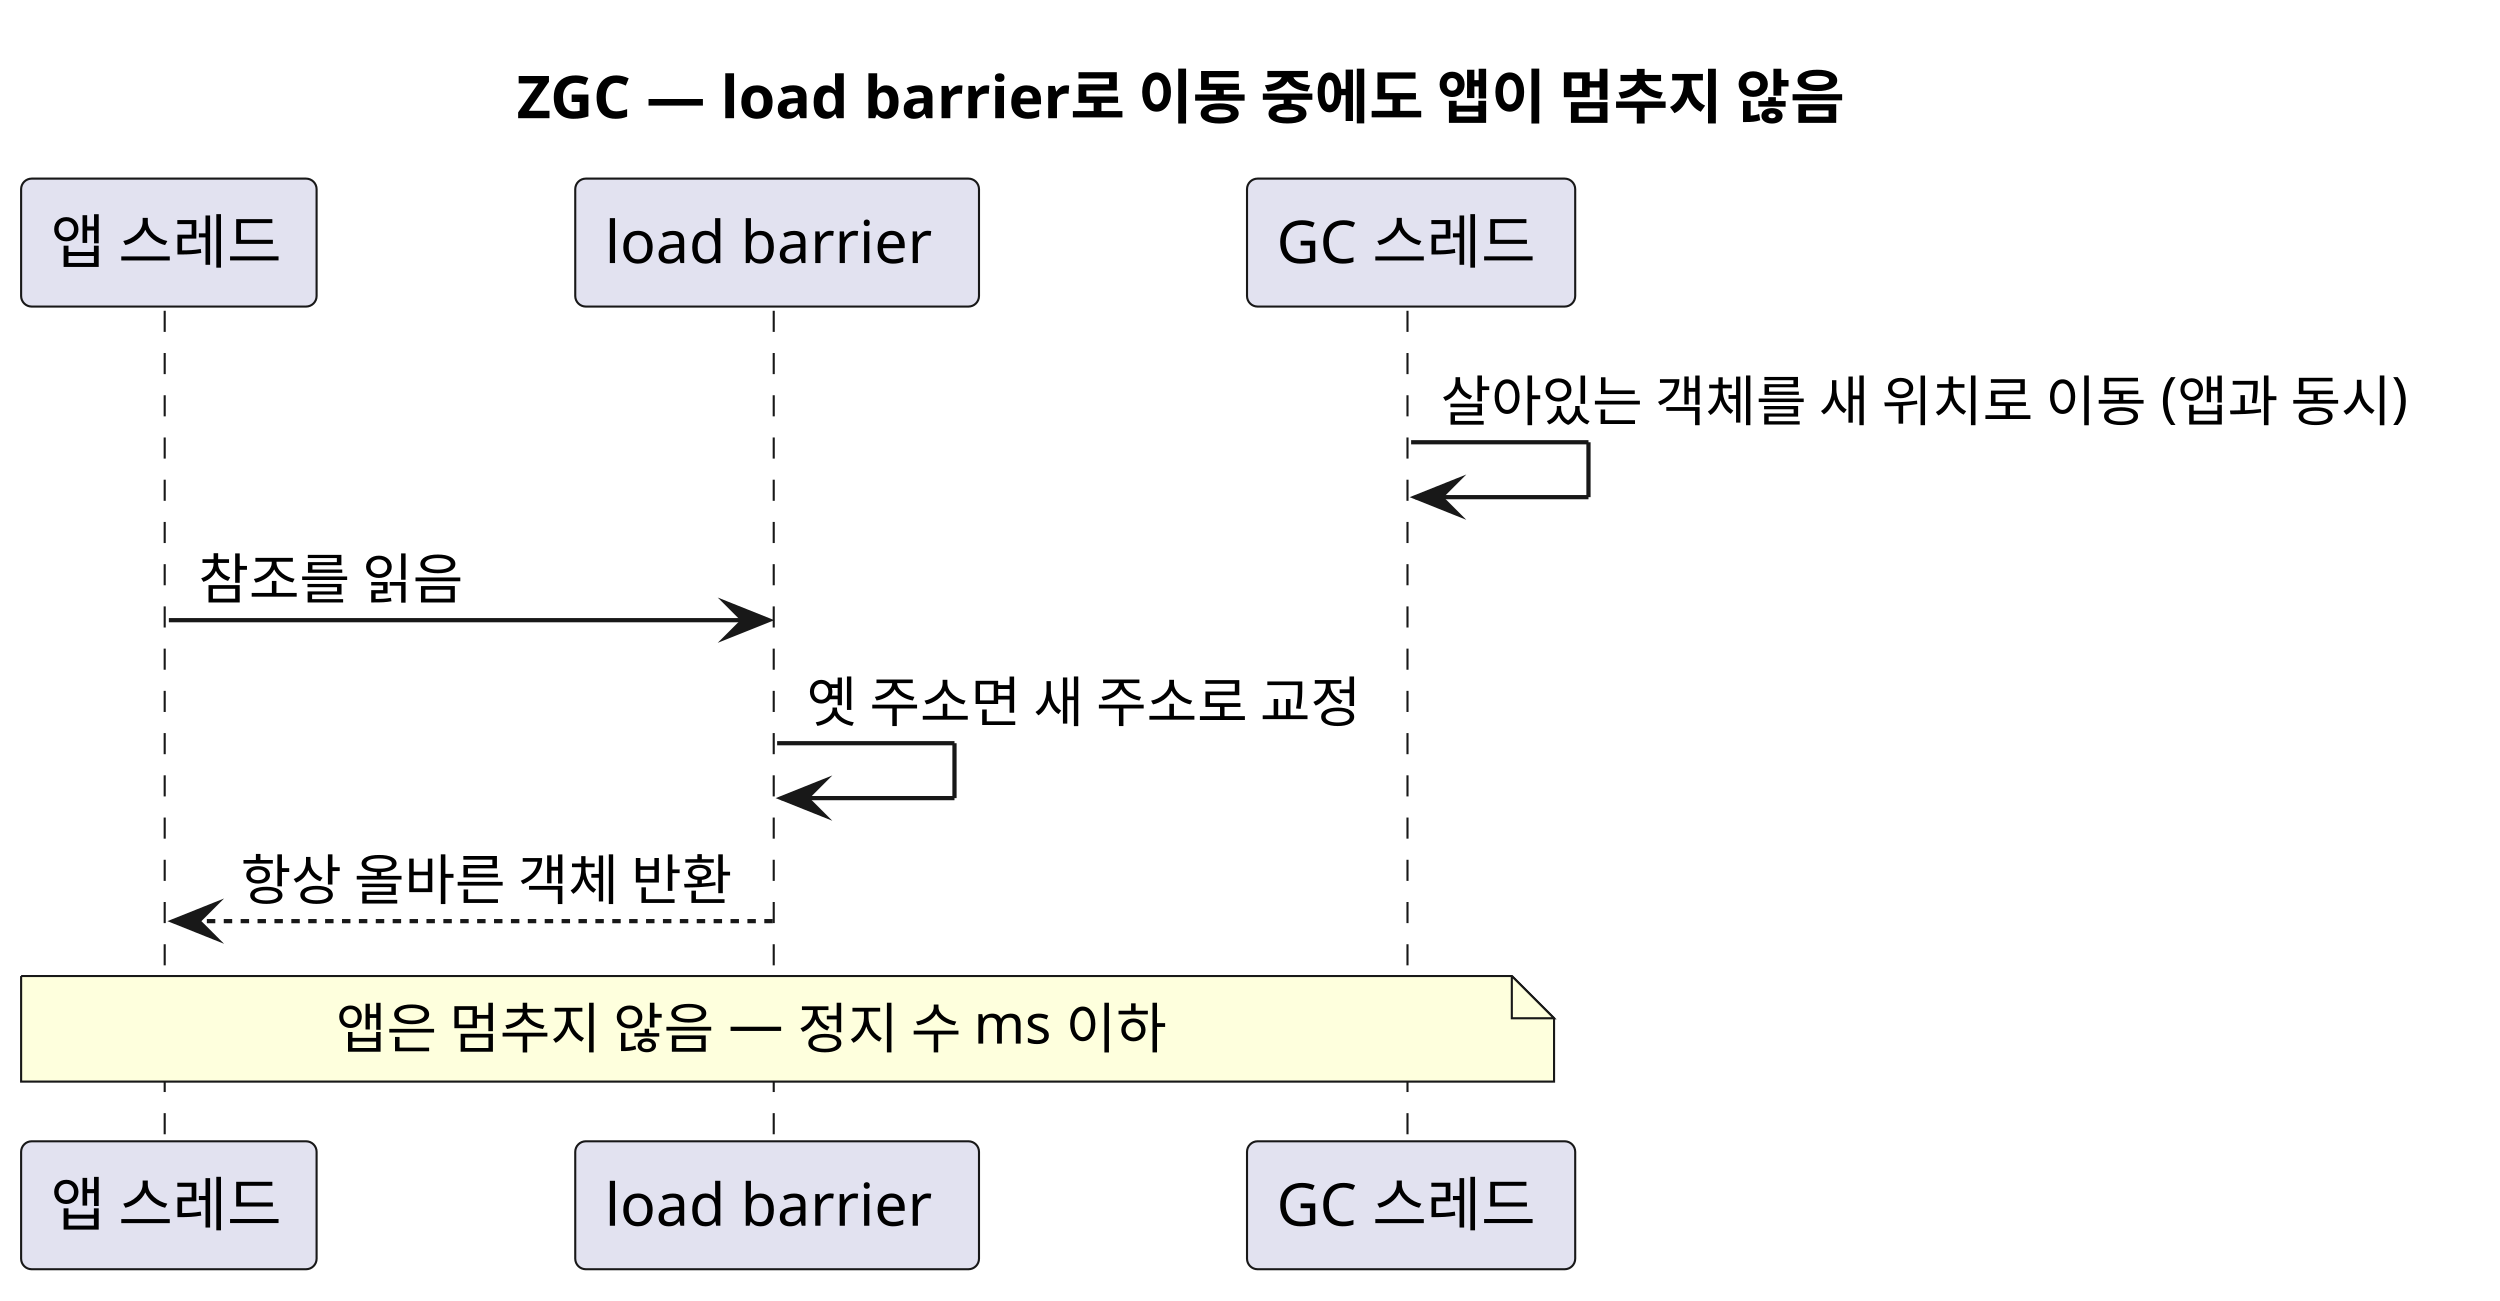
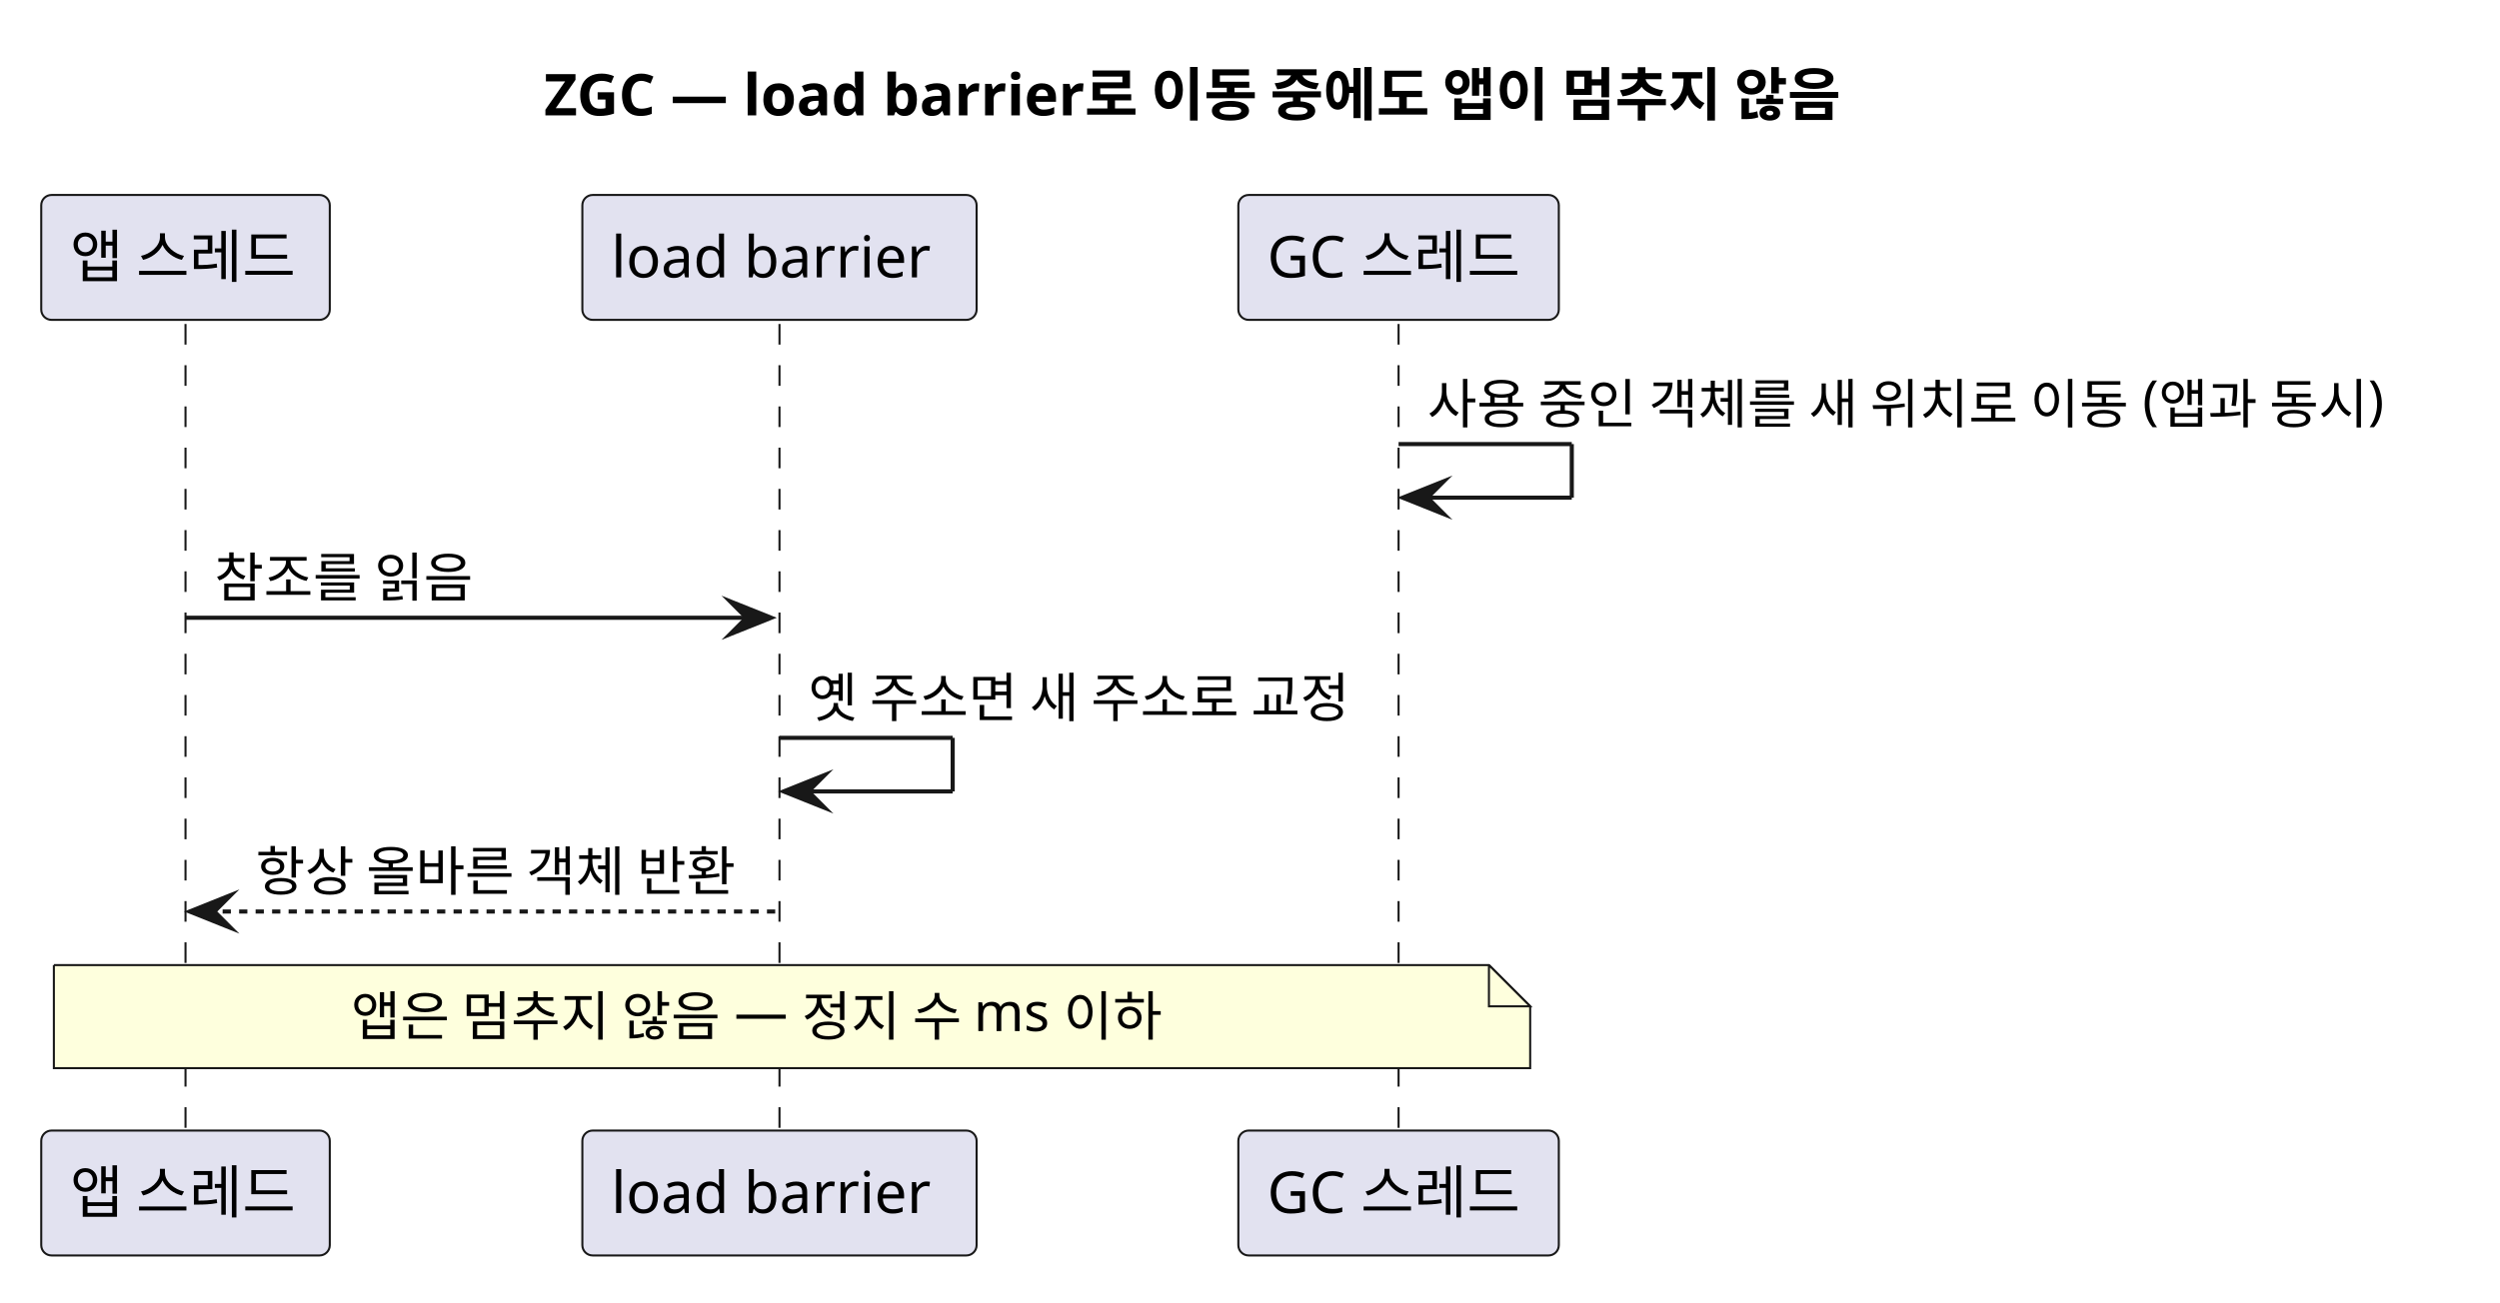
- <svg xmlns="http://www.w3.org/2000/svg" contentStyleType="text/css" data-diagram-type="SEQUENCE" height="308px" preserveAspectRatio="none" style="width:592px;height:308px;background:#FFFFFF;" version="1.1" viewBox="0 0 592 308" width="592px" zoomAndPan="magnify">
+ <svg xmlns="http://www.w3.org/2000/svg" version="1.1" data-diagram-type="SEQUENCE" style="width:606px;height:316px;background:#FFFFFF;" width="606px" height="316px" viewBox="0 0 606 316" zoomAndPan="magnify" preserveAspectRatio="none" contentStyleType="text/css">
  <defs />
-   <g>
+   <g font-family="sans-serif" lengthAdjust="spacing">
    <g class="title" data-source-line="1">
-       <text fill="#000000" font-family="sans-serif" font-size="14" font-weight="700" lengthAdjust="spacing" textLength="340.71" x="122.35" y="27.995">ZGC — load barrier로 이동 중에도 앱이 멈추지 않음</text>
+       <text x="131.916" y="27.995" fill="#000" font-size="14" textLength="340.71" font-weight="700">ZGC — load barrier로 이동 중에도 앱이 멈추지 않음</text>
    </g>
-     <g class="participant-lifeline" data-entity-uid="part1" data-qualified-name="App" data-source-line="2" id="part1-lifeline">
-       <g>
-         <rect fill="#000000" fill-opacity="0" height="197.664" width="8" x="35.985" y="73.594" />
-         <line style="stroke:#181818;stroke-width:0.5;stroke-dasharray:5,5;" x1="39" x2="39" y1="73.594" y2="271.258" />
-       </g>
+     <g>
+       <rect x="41.485" y="78.594" width="8" height="195.664" fill="#000" fill-opacity="0" />
+       <line x1="44.985" y1="78.594" x2="44.985" y2="274.258" style="stroke:#181818;stroke-width:0.5;stroke-dasharray:5,5;" />
    </g>
-     <g class="participant-lifeline" data-entity-uid="part2" data-qualified-name="LB" data-source-line="3" id="part2-lifeline">
-       <g>
-         <rect fill="#000000" fill-opacity="0" height="197.664" width="8" x="180.022" y="73.594" />
-         <line style="stroke:#181818;stroke-width:0.5;stroke-dasharray:5,5;" x1="183.218" x2="183.218" y1="73.594" y2="271.258" />
-       </g>
+     <g>
+       <rect x="185.522" y="78.594" width="8" height="195.664" fill="#000" fill-opacity="0" />
+       <line x1="189.022" y1="78.594" x2="189.022" y2="274.258" style="stroke:#181818;stroke-width:0.5;stroke-dasharray:5,5;" />
    </g>
-     <g class="participant-lifeline" data-entity-uid="part3" data-qualified-name="GC" data-source-line="4" id="part3-lifeline">
-       <g>
-         <rect fill="#000000" fill-opacity="0" height="197.664" width="8" x="330.151" y="73.594" />
-         <line style="stroke:#181818;stroke-width:0.5;stroke-dasharray:5,5;" x1="333.294" x2="333.294" y1="73.594" y2="271.258" />
-       </g>
+     <g>
+       <rect x="335.651" y="78.594" width="8" height="195.664" fill="#000" fill-opacity="0" />
+       <line x1="339.151" y1="78.594" x2="339.151" y2="274.258" style="stroke:#181818;stroke-width:0.5;stroke-dasharray:5,5;" />
    </g>
-     <g class="participant participant-head" data-entity-uid="part1" data-qualified-name="App" data-source-line="2" id="part1-head">
-       <rect fill="#E2E2F0" height="30.297" rx="2.5" ry="2.5" style="stroke:#181818;stroke-width:0.5;" width="69.97" x="5" y="42.297" />
-       <text fill="#000000" font-family="sans-serif" font-size="14" lengthAdjust="spacing" textLength="55.97" x="12" y="62.292">앱 스레드</text>
-     </g>
-     <g class="participant participant-tail" data-entity-uid="part1" data-qualified-name="App" data-source-line="2" id="part1-tail">
-       <rect fill="#E2E2F0" height="30.297" rx="2.5" ry="2.5" style="stroke:#181818;stroke-width:0.5;" width="69.97" x="5" y="270.258" />
-       <text fill="#000000" font-family="sans-serif" font-size="14" lengthAdjust="spacing" textLength="55.97" x="12" y="290.253">앱 스레드</text>
-     </g>
-     <g class="participant participant-head" data-entity-uid="part2" data-qualified-name="LB" data-source-line="3" id="part2-head">
-       <rect fill="#E2E2F0" height="30.297" rx="2.5" ry="2.5" style="stroke:#181818;stroke-width:0.5;" width="95.607" x="136.218" y="42.297" />
-       <text fill="#000000" font-family="sans-serif" font-size="14" lengthAdjust="spacing" textLength="81.607" x="143.218" y="62.292">load barrier</text>
-     </g>
-     <g class="participant participant-tail" data-entity-uid="part2" data-qualified-name="LB" data-source-line="3" id="part2-tail">
-       <rect fill="#E2E2F0" height="30.297" rx="2.5" ry="2.5" style="stroke:#181818;stroke-width:0.5;" width="95.607" x="136.218" y="270.258" />
-       <text fill="#000000" font-family="sans-serif" font-size="14" lengthAdjust="spacing" textLength="81.607" x="143.218" y="290.253">load barrier</text>
-     </g>
-     <g class="participant participant-head" data-entity-uid="part3" data-qualified-name="GC" data-source-line="4" id="part3-head">
-       <rect fill="#E2E2F0" height="30.297" rx="2.5" ry="2.5" style="stroke:#181818;stroke-width:0.5;" width="77.714" x="295.294" y="42.297" />
-       <text fill="#000000" font-family="sans-serif" font-size="14" lengthAdjust="spacing" textLength="63.714" x="302.294" y="62.292">GC 스레드</text>
-     </g>
-     <g class="participant participant-tail" data-entity-uid="part3" data-qualified-name="GC" data-source-line="4" id="part3-tail">
-       <rect fill="#E2E2F0" height="30.297" rx="2.5" ry="2.5" style="stroke:#181818;stroke-width:0.5;" width="77.714" x="295.294" y="270.258" />
-       <text fill="#000000" font-family="sans-serif" font-size="14" lengthAdjust="spacing" textLength="63.714" x="302.294" y="290.253">GC 스레드</text>
-     </g>
-     <g class="message" data-entity-1="part3" data-entity-2="part3" data-source-line="5" id="msg1">
-       <line style="stroke:#181818;stroke-width:1;" x1="334.151" x2="376.151" y1="104.727" y2="104.727" />
-       <line style="stroke:#181818;stroke-width:1;" x1="376.151" x2="376.151" y1="104.727" y2="117.727" />
-       <line style="stroke:#181818;stroke-width:1;" x1="335.151" x2="376.151" y1="117.727" y2="117.727" />
-       <polygon fill="#181818" points="345.151,113.727,335.151,117.727,345.151,121.727,341.151,117.727" style="stroke:#181818;stroke-width:1;stroke-linejoin:miter;stroke-miterlimit:10;" />
-       <text fill="#000000" font-family="sans-serif" font-size="13" lengthAdjust="spacing" textLength="238.258" x="341.151" y="99.661">살아있는 객체를 새 위치로 이동 (앱과 동시)</text>
-     </g>
-     <g class="message" data-entity-1="part1" data-entity-2="part2" data-source-line="6" id="msg2">
-       <polygon fill="#181818" points="172.022,142.859,182.022,146.859,172.022,150.859,176.022,146.859" style="stroke:#181818;stroke-width:1;stroke-linejoin:miter;stroke-miterlimit:10;" />
-       <line style="stroke:#181818;stroke-width:1;" x1="39.985" x2="178.022" y1="146.859" y2="146.859" />
-       <text fill="#000000" font-family="sans-serif" font-size="13" lengthAdjust="spacing" textLength="63.932" x="46.985" y="141.793">참조를 읽음</text>
-     </g>
-     <g class="message" data-entity-1="part2" data-entity-2="part2" data-source-line="7" id="msg3">
-       <line style="stroke:#181818;stroke-width:1;" x1="184.022" x2="226.022" y1="175.992" y2="175.992" />
-       <line style="stroke:#181818;stroke-width:1;" x1="226.022" x2="226.022" y1="175.992" y2="188.992" />
-       <line style="stroke:#181818;stroke-width:1;" x1="185.022" x2="226.022" y1="188.992" y2="188.992" />
-       <polygon fill="#181818" points="195.022,184.992,185.022,188.992,195.022,192.992,191.022,188.992" style="stroke:#181818;stroke-width:1;stroke-linejoin:miter;stroke-miterlimit:10;" />
-       <text fill="#000000" font-family="sans-serif" font-size="13" lengthAdjust="spacing" textLength="136.129" x="191.022" y="170.926">옛 주소면 새 주소로 교정</text>
-     </g>
-     <g class="message" data-entity-1="part2" data-entity-2="part1" data-source-line="8" id="msg4">
-       <polygon fill="#181818" points="50.985,214.125,40.985,218.125,50.985,222.125,46.985,218.125" style="stroke:#181818;stroke-width:1;stroke-linejoin:miter;stroke-miterlimit:10;" />
-       <line style="stroke:#181818;stroke-width:1;stroke-dasharray:2,2;" x1="44.985" x2="183.022" y1="218.125" y2="218.125" />
-       <text fill="#000000" font-family="sans-serif" font-size="13" lengthAdjust="spacing" textLength="120.037" x="56.985" y="213.059">항상 올바른 객체 반환</text>
-     </g>
-     <path d="M5,231.125 L5,256.125 L368,256.125 L368,241.125 L358,231.125 L5,231.125" fill="#FEFFDD" style="stroke:#181818;stroke-width:0.5;" />
-     <path d="M358,231.125 L358,241.125 L368,241.125 L358,231.125" fill="#FEFFDD" style="stroke:#181818;stroke-width:0.5;" />
-     <text fill="#000000" font-family="sans-serif" font-size="13" lengthAdjust="spacing" textLength="204.883" x="79.563" y="248.192">앱은 멈추지 않음 — 정지 수 ms 이하</text>
+     <rect x="10" y="47.297" width="69.97" height="30.297" fill="#E2E2F0" style="stroke:#181818;stroke-width:0.5;" rx="2.5" ry="2.5" />
+     <text x="17" y="67.292" fill="#000" font-size="14" textLength="55.97">앱 스레드</text>
+     <rect x="141.218" y="47.297" width="95.607" height="30.297" fill="#E2E2F0" style="stroke:#181818;stroke-width:0.5;" rx="2.5" ry="2.5" />
+     <text x="148.218" y="67.292" fill="#000" font-size="14" textLength="81.607">load barrier</text>
+     <rect x="300.294" y="47.297" width="77.714" height="30.297" fill="#E2E2F0" style="stroke:#181818;stroke-width:0.5;" rx="2.5" ry="2.5" />
+     <text x="307.294" y="67.292" fill="#000" font-size="14" textLength="63.714">GC 스레드</text>
+     <rect x="10" y="274.258" width="69.97" height="30.297" fill="#E2E2F0" style="stroke:#181818;stroke-width:0.5;" rx="2.5" ry="2.5" />
+     <text x="17" y="294.253" fill="#000" font-size="14" textLength="55.97">앱 스레드</text>
+     <rect x="141.218" y="274.258" width="95.607" height="30.297" fill="#E2E2F0" style="stroke:#181818;stroke-width:0.5;" rx="2.5" ry="2.5" />
+     <text x="148.218" y="294.253" fill="#000" font-size="14" textLength="81.607">load barrier</text>
+     <rect x="300.294" y="274.258" width="77.714" height="30.297" fill="#E2E2F0" style="stroke:#181818;stroke-width:0.5;" rx="2.5" ry="2.5" />
+     <text x="307.294" y="294.253" fill="#000" font-size="14" textLength="63.714">GC 스레드</text>
+     <line x1="339.151" y1="107.727" x2="381.151" y2="107.727" style="stroke:#181818;stroke-width:1;" />
+     <line x1="381.151" y1="107.727" x2="381.151" y2="120.727" style="stroke:#181818;stroke-width:1;" />
+     <line x1="340.151" y1="120.727" x2="381.151" y2="120.727" style="stroke:#181818;stroke-width:1;" />
+     <polygon points="350.151,116.727,340.151,120.727,350.151,124.727,346.151,120.727" fill="#181818" style="stroke:#181818;stroke-width:1;stroke-linejoin:miter;stroke-miterlimit:10;" />
+     <text x="346.151" y="102.661" fill="#000" font-size="13" textLength="242.39">사용 중인 객체를 새 위치로 이동 (앱과 동시)</text>
+     <polygon points="177.022,145.859,187.022,149.859,177.022,153.859,181.022,149.859" fill="#181818" style="stroke:#181818;stroke-width:1;stroke-linejoin:miter;stroke-miterlimit:10;" />
+     <line x1="44.985" y1="149.859" x2="183.022" y2="149.859" style="stroke:#181818;stroke-width:1;" />
+     <text x="51.985" y="144.793" fill="#000" font-size="13" textLength="63.932">참조를 읽음</text>
+     <line x1="189.022" y1="178.992" x2="231.022" y2="178.992" style="stroke:#181818;stroke-width:1;" />
+     <line x1="231.022" y1="178.992" x2="231.022" y2="191.992" style="stroke:#181818;stroke-width:1;" />
+     <line x1="190.022" y1="191.992" x2="231.022" y2="191.992" style="stroke:#181818;stroke-width:1;" />
+     <polygon points="200.022,187.992,190.022,191.992,200.022,195.992,196.022,191.992" fill="#181818" style="stroke:#181818;stroke-width:1;stroke-linejoin:miter;stroke-miterlimit:10;" />
+     <text x="196.022" y="173.926" fill="#000" font-size="13" textLength="136.129">옛 주소면 새 주소로 교정</text>
+     <polygon points="55.985,217.125,45.985,221.125,55.985,225.125,51.985,221.125" fill="#181818" style="stroke:#181818;stroke-width:1;stroke-linejoin:miter;stroke-miterlimit:10;" />
+     <line x1="49.985" y1="221.125" x2="188.022" y2="221.125" style="stroke:#181818;stroke-width:1;stroke-dasharray:2,2;" />
+     <text x="61.985" y="216.059" fill="#000" font-size="13" textLength="120.037">항상 올바른 객체 반환</text>
+     <path d="M13.064,234.125 L13.064,259.125 L371.064,259.125 L371.064,244.125 L361.064,234.125 L13.064,234.125" style="stroke:#181818;stroke-width:0.5;" fill="#FEFFDD" />
+     <path d="M361.064,234.125 L361.064,244.125 L371.064,244.125 L361.064,234.125" style="stroke:#181818;stroke-width:0.5;" fill="#FEFFDD" />
+     <text x="85.127" y="251.192" fill="#000" font-size="13" textLength="204.883">앱은 멈추지 않음 — 정지 수 ms 이하</text>
  </g>
</svg>
